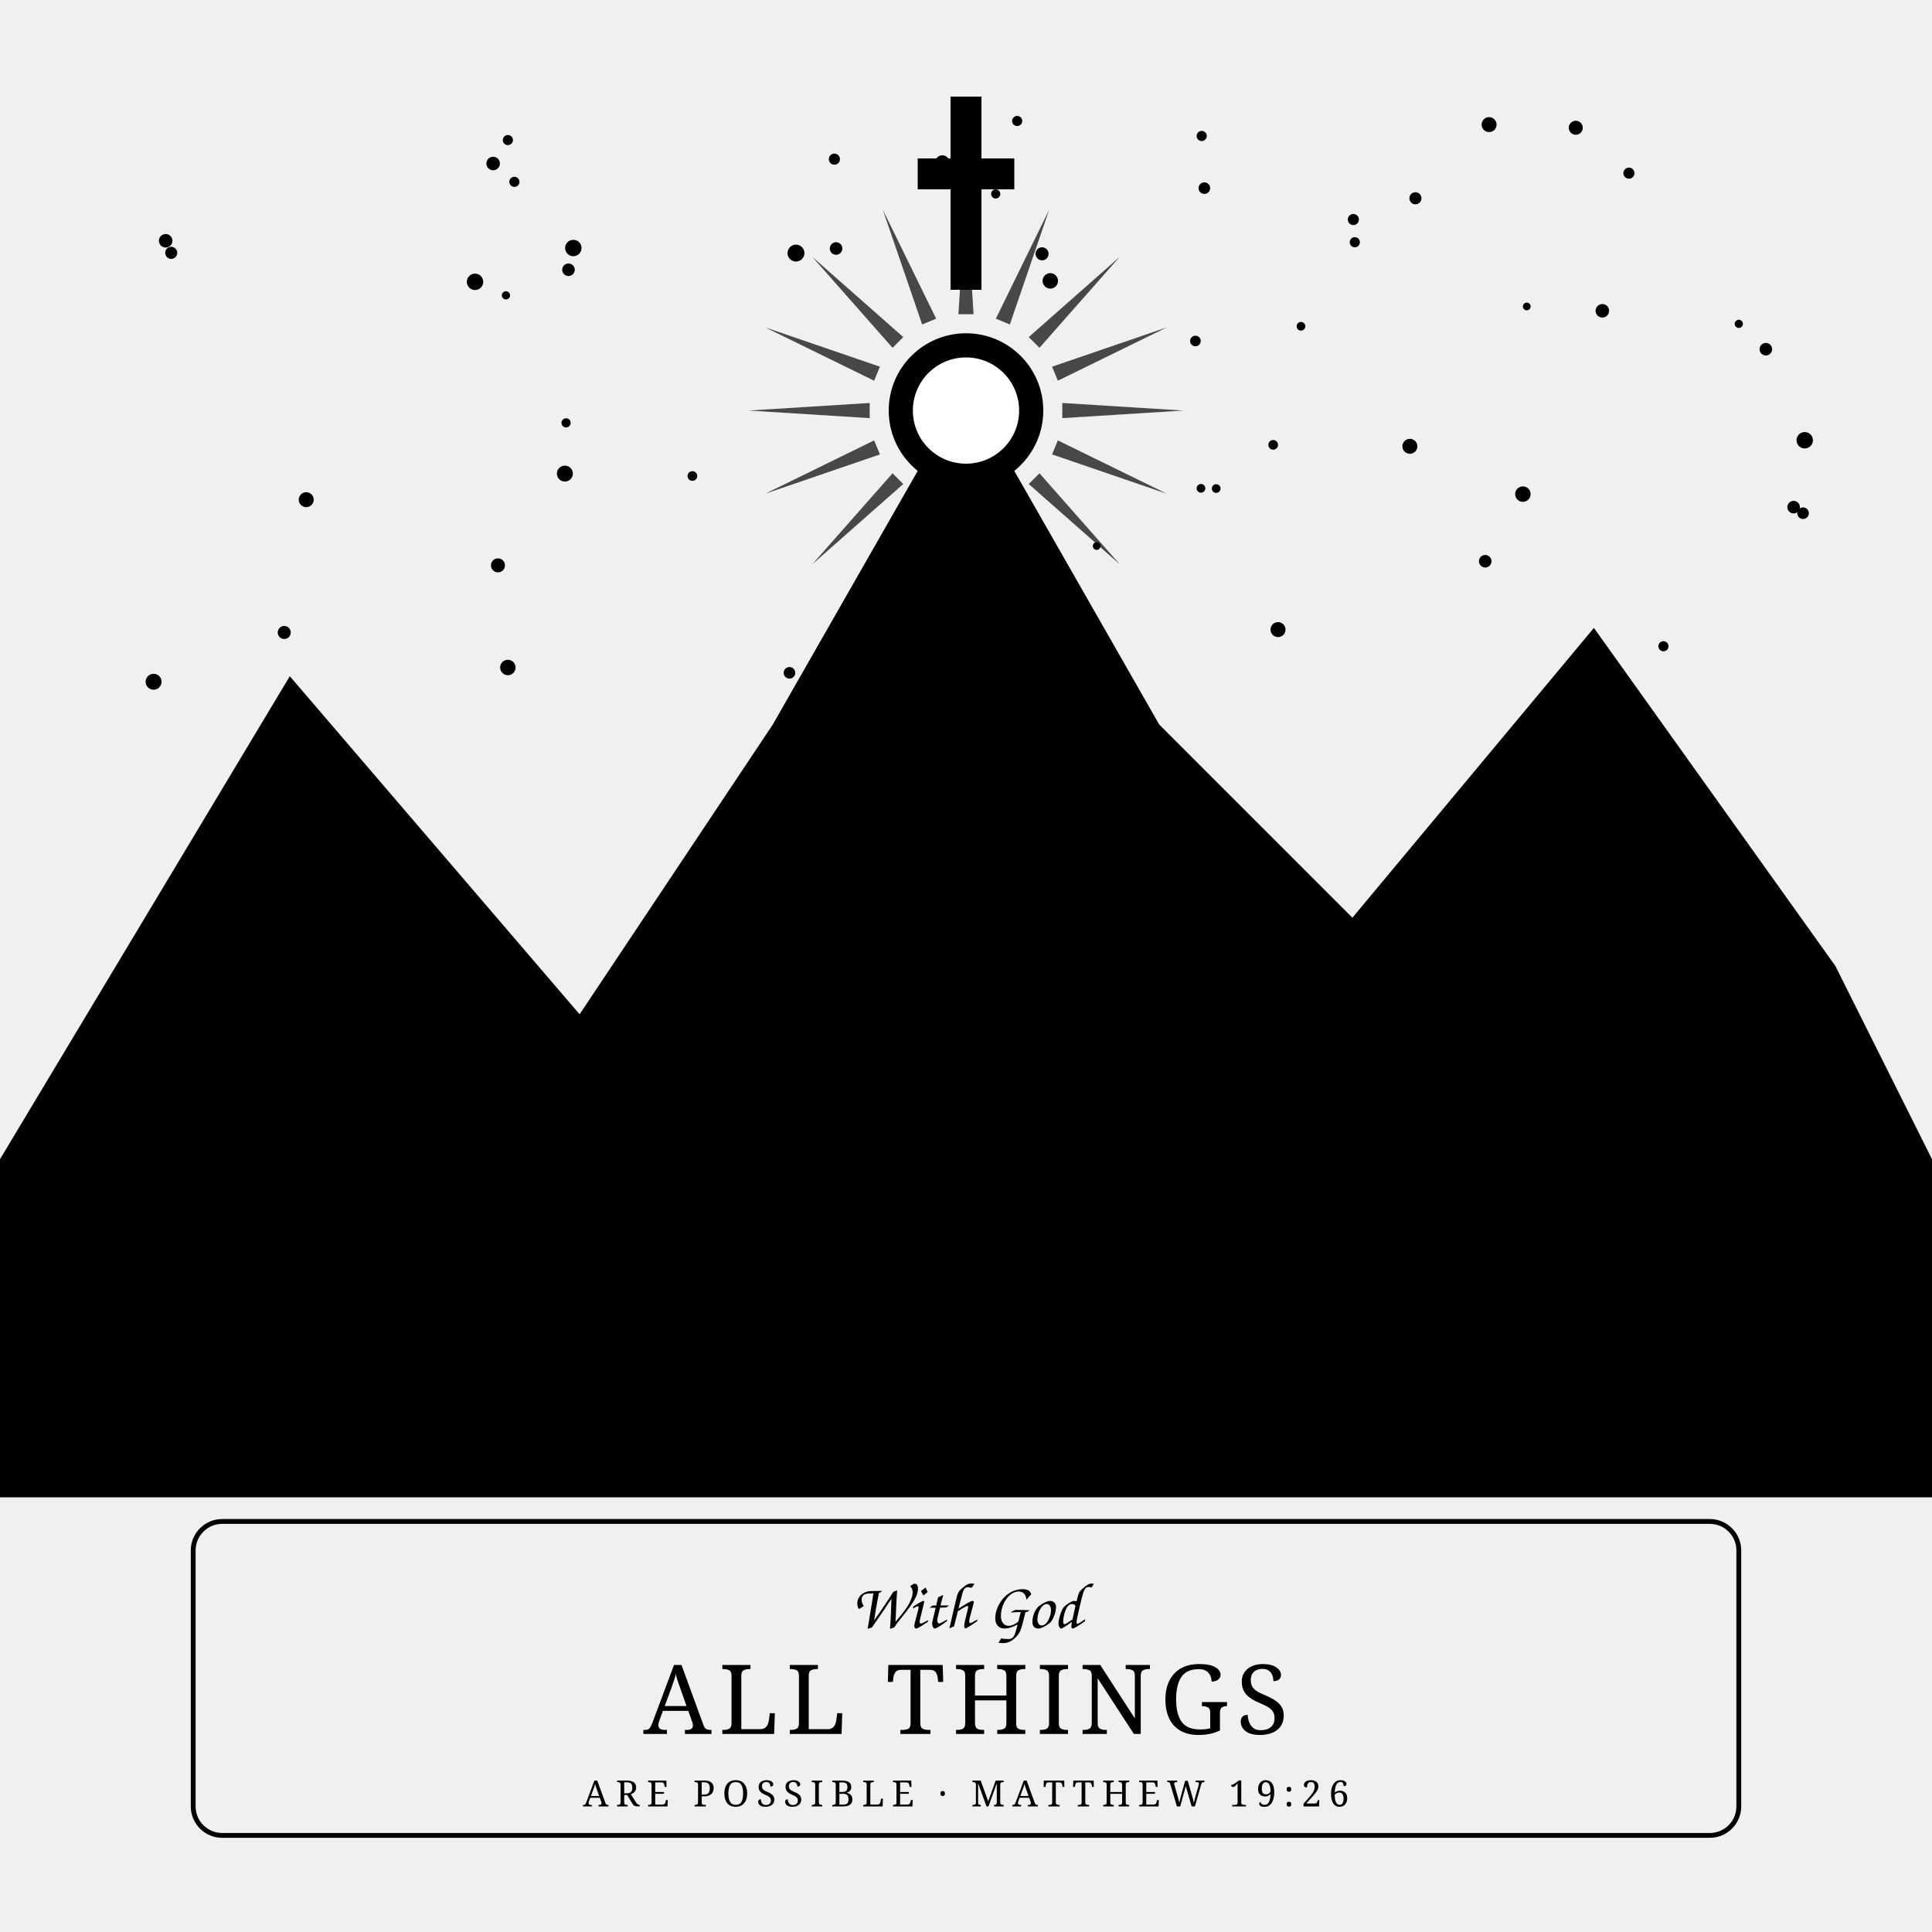
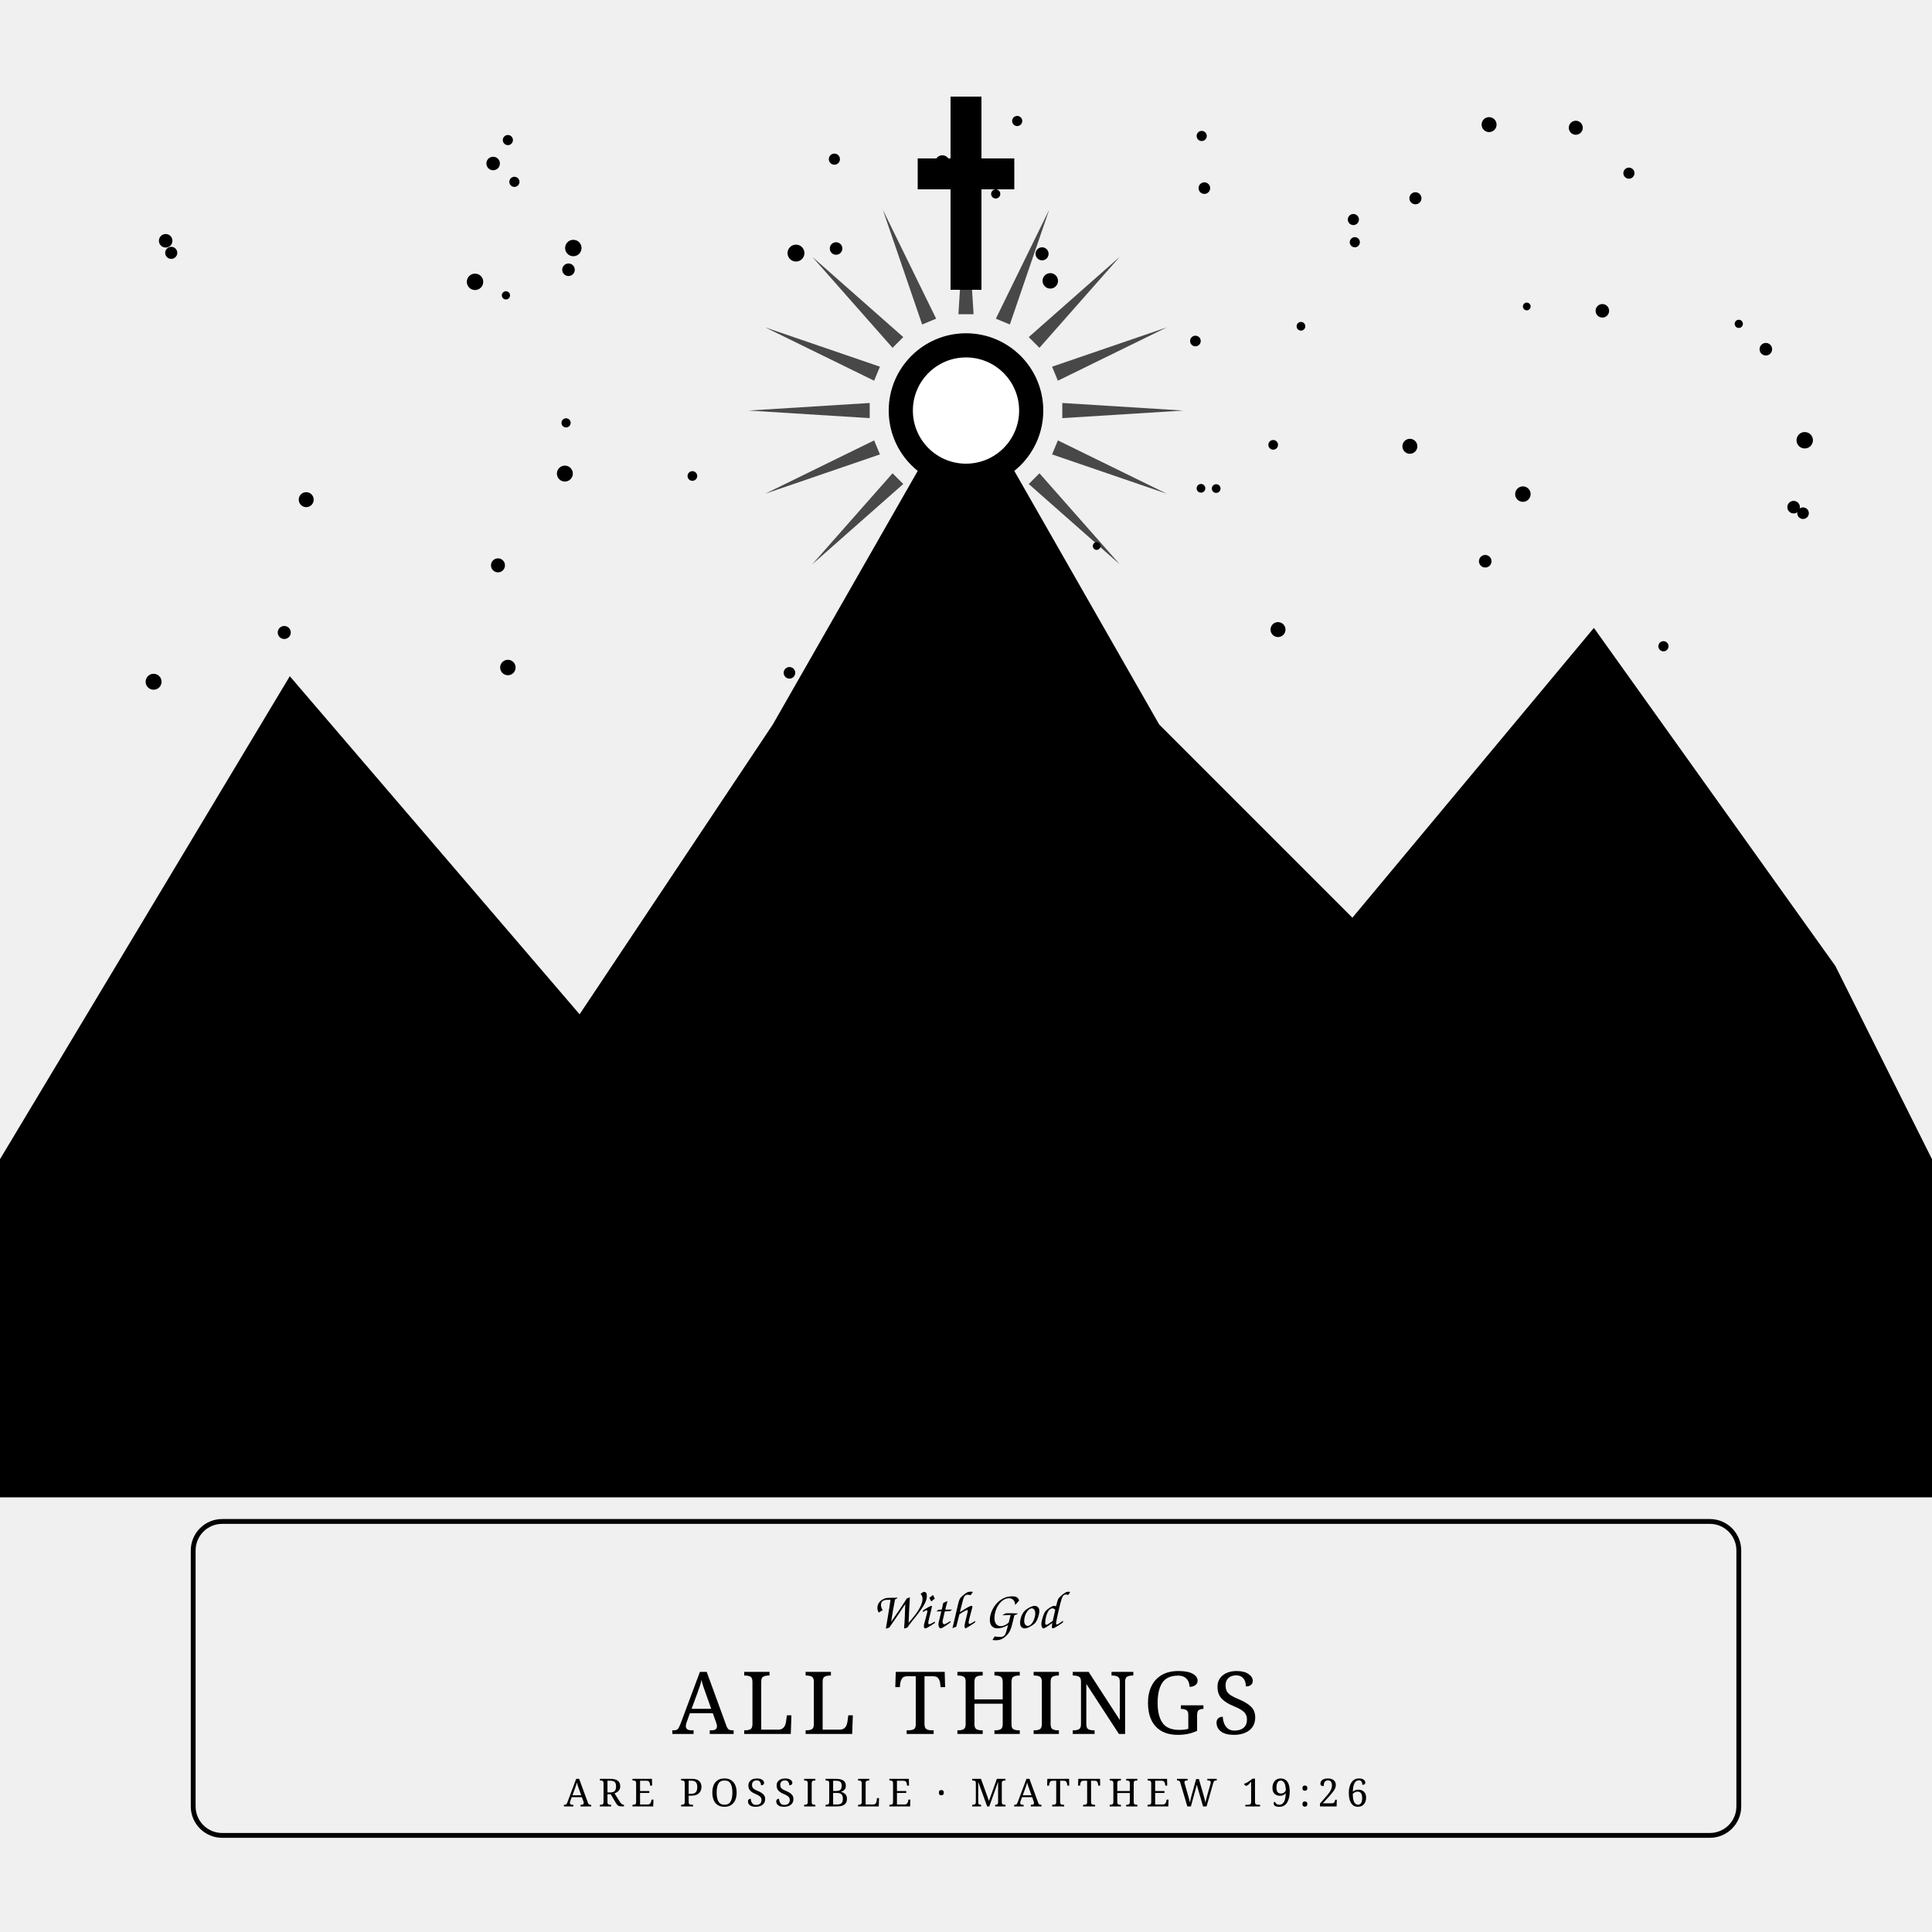
<svg xmlns="http://www.w3.org/2000/svg" viewBox="0 0 800 800" width="800" height="800">
  <rect width="800" height="800" fill="none" />
  <defs>
    <style>
-       @font-face { font-family: 'DancingScript'; src: url('/usr/local/share/fonts/DancingScript-Bold.ttf'); }
-       @font-face { font-family: 'Oswald'; src: url('/usr/local/share/fonts/Oswald-Bold.ttf'); }
-       @font-face { font-family: 'Playfair'; src: url('/usr/local/share/fonts/PlayfairDisplay-Bold.ttf'); }
-       @font-face { font-family: 'PlayfairItalic'; src: url('/usr/local/share/fonts/PlayfairDisplay-Italic.ttf'); }
+       @font-face { font-family: 'GreatVibes'; src: url('/usr/local/share/fonts/GreatVibes-Regular.ttf'); }
+       @font-face { font-family: 'CinzelDec'; src: url('/usr/local/share/fonts/CinzelDecorative-Bold.ttf'); }
+       @font-face { font-family: 'CinzelDecReg'; src: url('/usr/local/share/fonts/CinzelDecorative-Regular.ttf'); }
+       @font-face { font-family: 'Cinzel'; src: url('/usr/local/share/fonts/Cinzel-Regular.ttf'); }
+       @font-face { font-family: 'Cormorant'; src: url('/usr/local/share/fonts/CormorantGaramond-Bold.ttf'); }
+       @font-face { font-family: 'CormorantItalic'; src: url('/usr/local/share/fonts/CormorantGaramond-BoldItalic.ttf'); }
    </style>
  </defs>
  <circle cx="497.6" cy="56.3" r="2.1" fill="black" />
  <circle cx="206.2" cy="234.1" r="2.9" fill="black" />
  <circle cx="674.5" cy="71.7" r="2.3" fill="black" />
  <circle cx="70.9" cy="104.7" r="2.5" fill="black" />
  <circle cx="68.6" cy="99.7" r="2.8" fill="black" />
  <circle cx="431.5" cy="105.1" r="2.7" fill="black" />
  <circle cx="616.6" cy="51.6" r="3.1" fill="black" />
  <circle cx="538.7" cy="135.1" r="1.8" fill="black" />
  <circle cx="720.0" cy="134.1" r="1.7" fill="black" />
  <circle cx="117.7" cy="261.9" r="2.7" fill="black" />
  <circle cx="615.0" cy="232.4" r="2.6" fill="black" />
  <circle cx="731.2" cy="144.6" r="2.6" fill="black" />
  <circle cx="630.6" cy="204.6" r="3.2" fill="black" />
  <circle cx="454.1" cy="226.1" r="1.6" fill="black" />
  <circle cx="209.5" cy="122.3" r="1.7" fill="black" />
  <circle cx="213.0" cy="75.3" r="2.1" fill="black" />
  <circle cx="495.0" cy="141.2" r="2.2" fill="black" />
  <circle cx="196.7" cy="116.7" r="3.4" fill="black" />
  <circle cx="503.6" cy="202.3" r="1.8" fill="black" />
  <circle cx="560.4" cy="90.9" r="2.3" fill="black" />
  <circle cx="742.7" cy="210.0" r="2.6" fill="black" />
  <circle cx="529.2" cy="260.7" r="3.1" fill="black" />
  <circle cx="210.3" cy="58.0" r="2.1" fill="black" />
  <circle cx="237.4" cy="102.7" r="3.4" fill="black" />
  <circle cx="663.5" cy="128.7" r="2.8" fill="black" />
  <circle cx="326.9" cy="278.6" r="2.4" fill="black" />
  <circle cx="235.4" cy="111.7" r="2.6" fill="black" />
  <circle cx="233.9" cy="196.1" r="3.3" fill="black" />
  <circle cx="329.6" cy="104.8" r="3.5" fill="black" />
  <circle cx="406.7" cy="72.7" r="1.6" fill="black" />
  <circle cx="126.8" cy="206.9" r="3.1" fill="black" />
  <circle cx="345.5" cy="65.9" r="2.3" fill="black" />
  <circle cx="747.3" cy="182.3" r="3.4" fill="black" />
  <circle cx="652.5" cy="52.9" r="2.9" fill="black" />
  <circle cx="527.2" cy="184.2" r="2.0" fill="black" />
  <circle cx="498.7" cy="77.9" r="2.4" fill="black" />
  <circle cx="367.6" cy="288.5" r="3.3" fill="black" />
  <circle cx="234.4" cy="175.1" r="1.9" fill="black" />
  <circle cx="688.8" cy="267.6" r="2.1" fill="black" />
  <circle cx="497.3" cy="202.2" r="1.8" fill="black" />
  <circle cx="583.8" cy="184.8" r="3.1" fill="black" />
  <circle cx="421.2" cy="50.1" r="2.1" fill="black" />
  <circle cx="63.6" cy="282.3" r="3.3" fill="black" />
  <circle cx="632.2" cy="126.9" r="1.6" fill="black" />
  <circle cx="664.6" cy="286.7" r="1.7" fill="black" />
  <circle cx="390.2" cy="67.3" r="3.0" fill="black" />
  <circle cx="586.1" cy="82.1" r="2.5" fill="black" />
  <circle cx="434.9" cy="116.3" r="3.2" fill="black" />
  <circle cx="346.2" cy="102.9" r="2.6" fill="black" />
  <circle cx="561.0" cy="100.3" r="2.1" fill="black" />
  <circle cx="746.6" cy="212.5" r="2.4" fill="black" />
  <circle cx="412.3" cy="80.3" r="1.9" fill="black" />
  <circle cx="286.7" cy="197.1" r="2.0" fill="black" />
  <circle cx="204.2" cy="67.7" r="2.8" fill="black" />
  <circle cx="210.3" cy="276.4" r="3.2" fill="black" />
  <path d="M 0,620 L 0,480 L 120,280 L 240,420 L 320,300 L 400,160 L 480,300 L 560,380 L 660,260 L 760,400 L 800,480 L 800,620 Z" fill="black" />
  <path d="M 393.6,40.0 L 406.4,40.0 L 406.4,65.6 L 420.0,65.6 L 420.0,78.4 L 406.4,78.4 L 406.4,120.0 L 393.6,120.0 L 393.6,78.4 L 380.0,78.4 L 380.0,65.6 L 393.6,65.6 Z" fill="black" />
  <path d="M 439.877,166.862 L 490.000,170.000 L 439.877,173.138 Z M 438.042,182.361 L 483.149,204.442 L 435.640,188.160 Z M 430.416,195.978 L 463.640,233.640 L 425.978,200.416 Z M 418.160,205.640 L 434.442,253.149 L 412.361,208.042 Z M 403.138,209.877 L 400.000,260.000 L 396.862,209.877 Z M 387.639,208.042 L 365.558,253.149 L 381.840,205.640 Z M 374.022,200.416 L 336.360,233.640 L 369.584,195.978 Z M 364.360,188.160 L 316.851,204.442 L 361.958,182.361 Z M 360.123,173.138 L 310.000,170.000 L 360.123,166.862 Z M 361.958,157.639 L 316.851,135.558 L 364.360,151.840 Z M 369.584,144.022 L 336.360,106.360 L 374.022,139.584 Z M 381.840,134.360 L 365.558,86.851 L 387.639,131.958 Z M 396.862,130.123 L 400.000,80.000 L 403.138,130.123 Z M 412.361,131.958 L 434.442,86.851 L 418.160,134.360 Z M 425.978,139.584 L 463.640,106.360 L 430.416,144.022 Z M 435.640,151.840 L 483.149,135.558 L 438.042,157.639 Z" fill="black" opacity="0.7" />
  <circle cx="400" cy="170" r="32" fill="black" />
  <circle cx="400" cy="170" r="22" fill="white" />
  <rect x="80" y="630" width="640" height="130" rx="12" fill="none" stroke="black" stroke-width="2" />
-   <text x="400" y="674" text-anchor="middle" font-family="DancingScript, cursive" font-size="27" fill="black">With God</text>
-   <text x="400" y="718" text-anchor="middle" font-family="Oswald, Georgia, serif" font-size="40" fill="black" letter-spacing="3">ALL THINGS</text>
-   <text x="400" y="748" text-anchor="middle" font-family="PlayfairItalic, Georgia, serif" font-size="15" fill="black" letter-spacing="3">ARE POSSIBLE  ·  MATTHEW 19:26</text>
+   <text x="400" y="674" text-anchor="middle" font-family="GreatVibes, cursive" font-size="22" fill="black">With God</text>
+   <text x="400" y="718" text-anchor="middle" font-family="CinzelDec, serif" font-size="36" fill="black" letter-spacing="3">ALL THINGS</text>
+   <text x="400" y="748" text-anchor="middle" font-family="CormorantItalic, serif" font-size="16" fill="black" letter-spacing="3">ARE POSSIBLE  ·  MATTHEW 19:26</text>
</svg>
